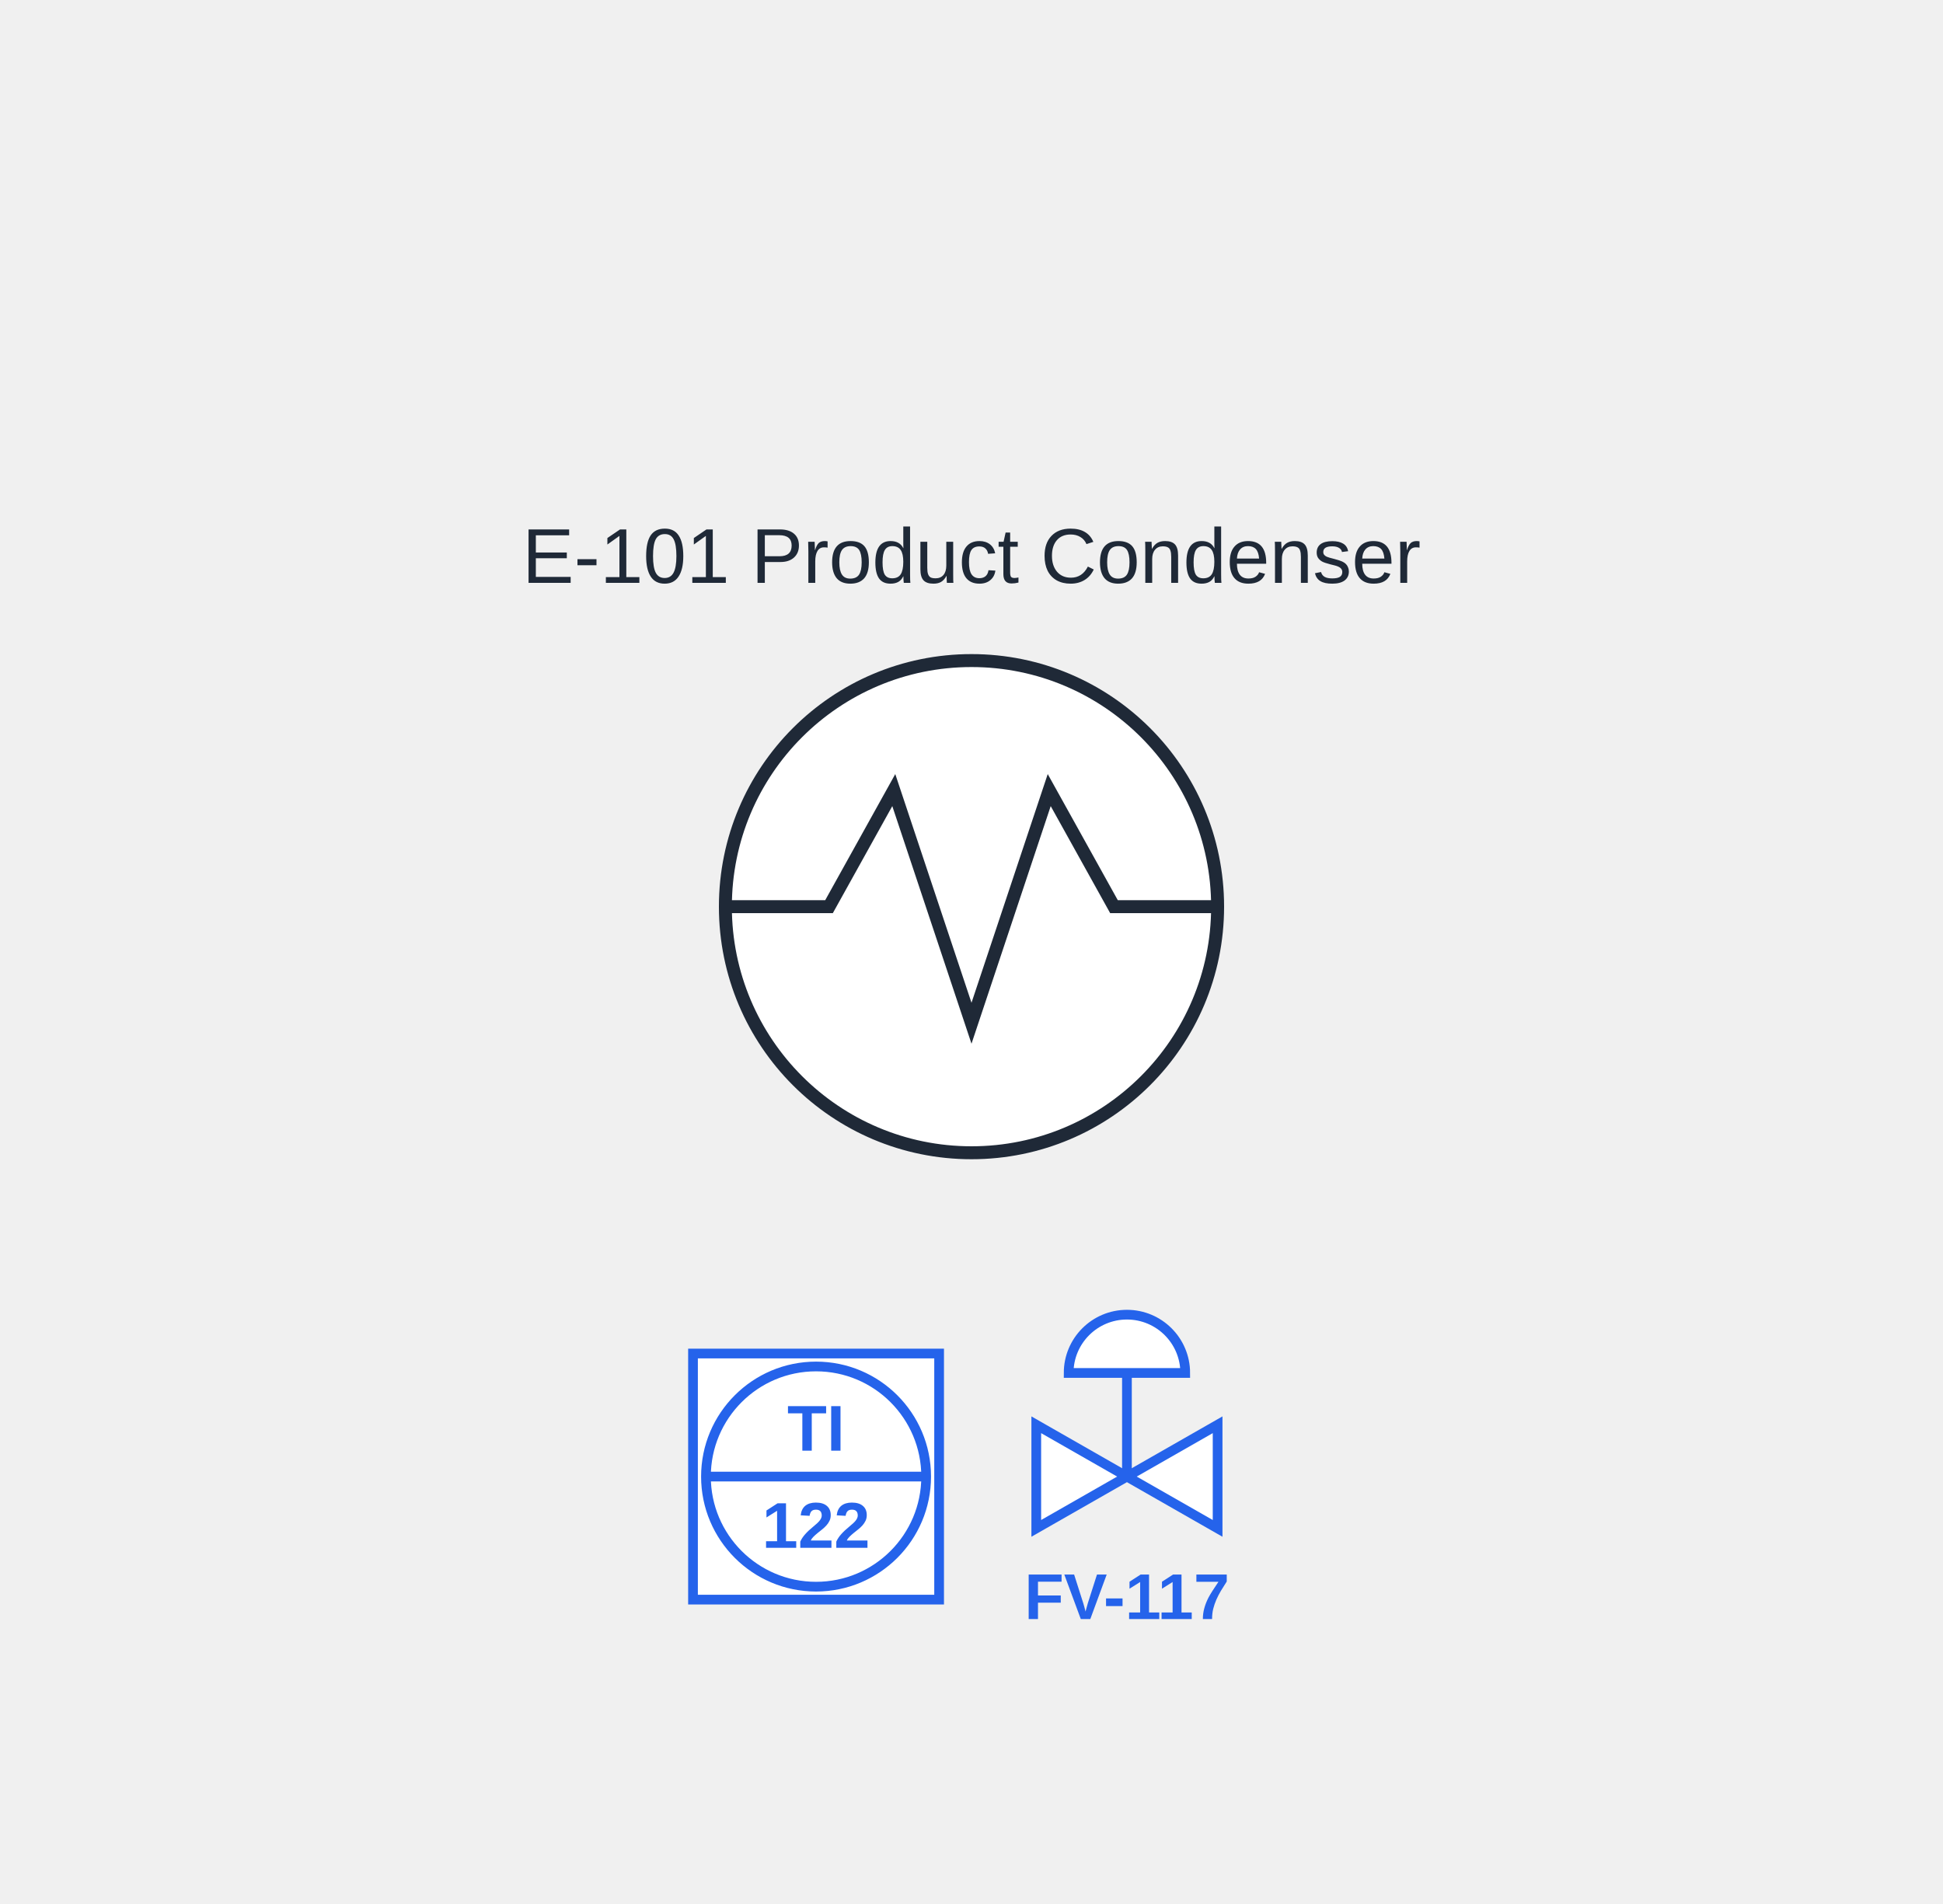
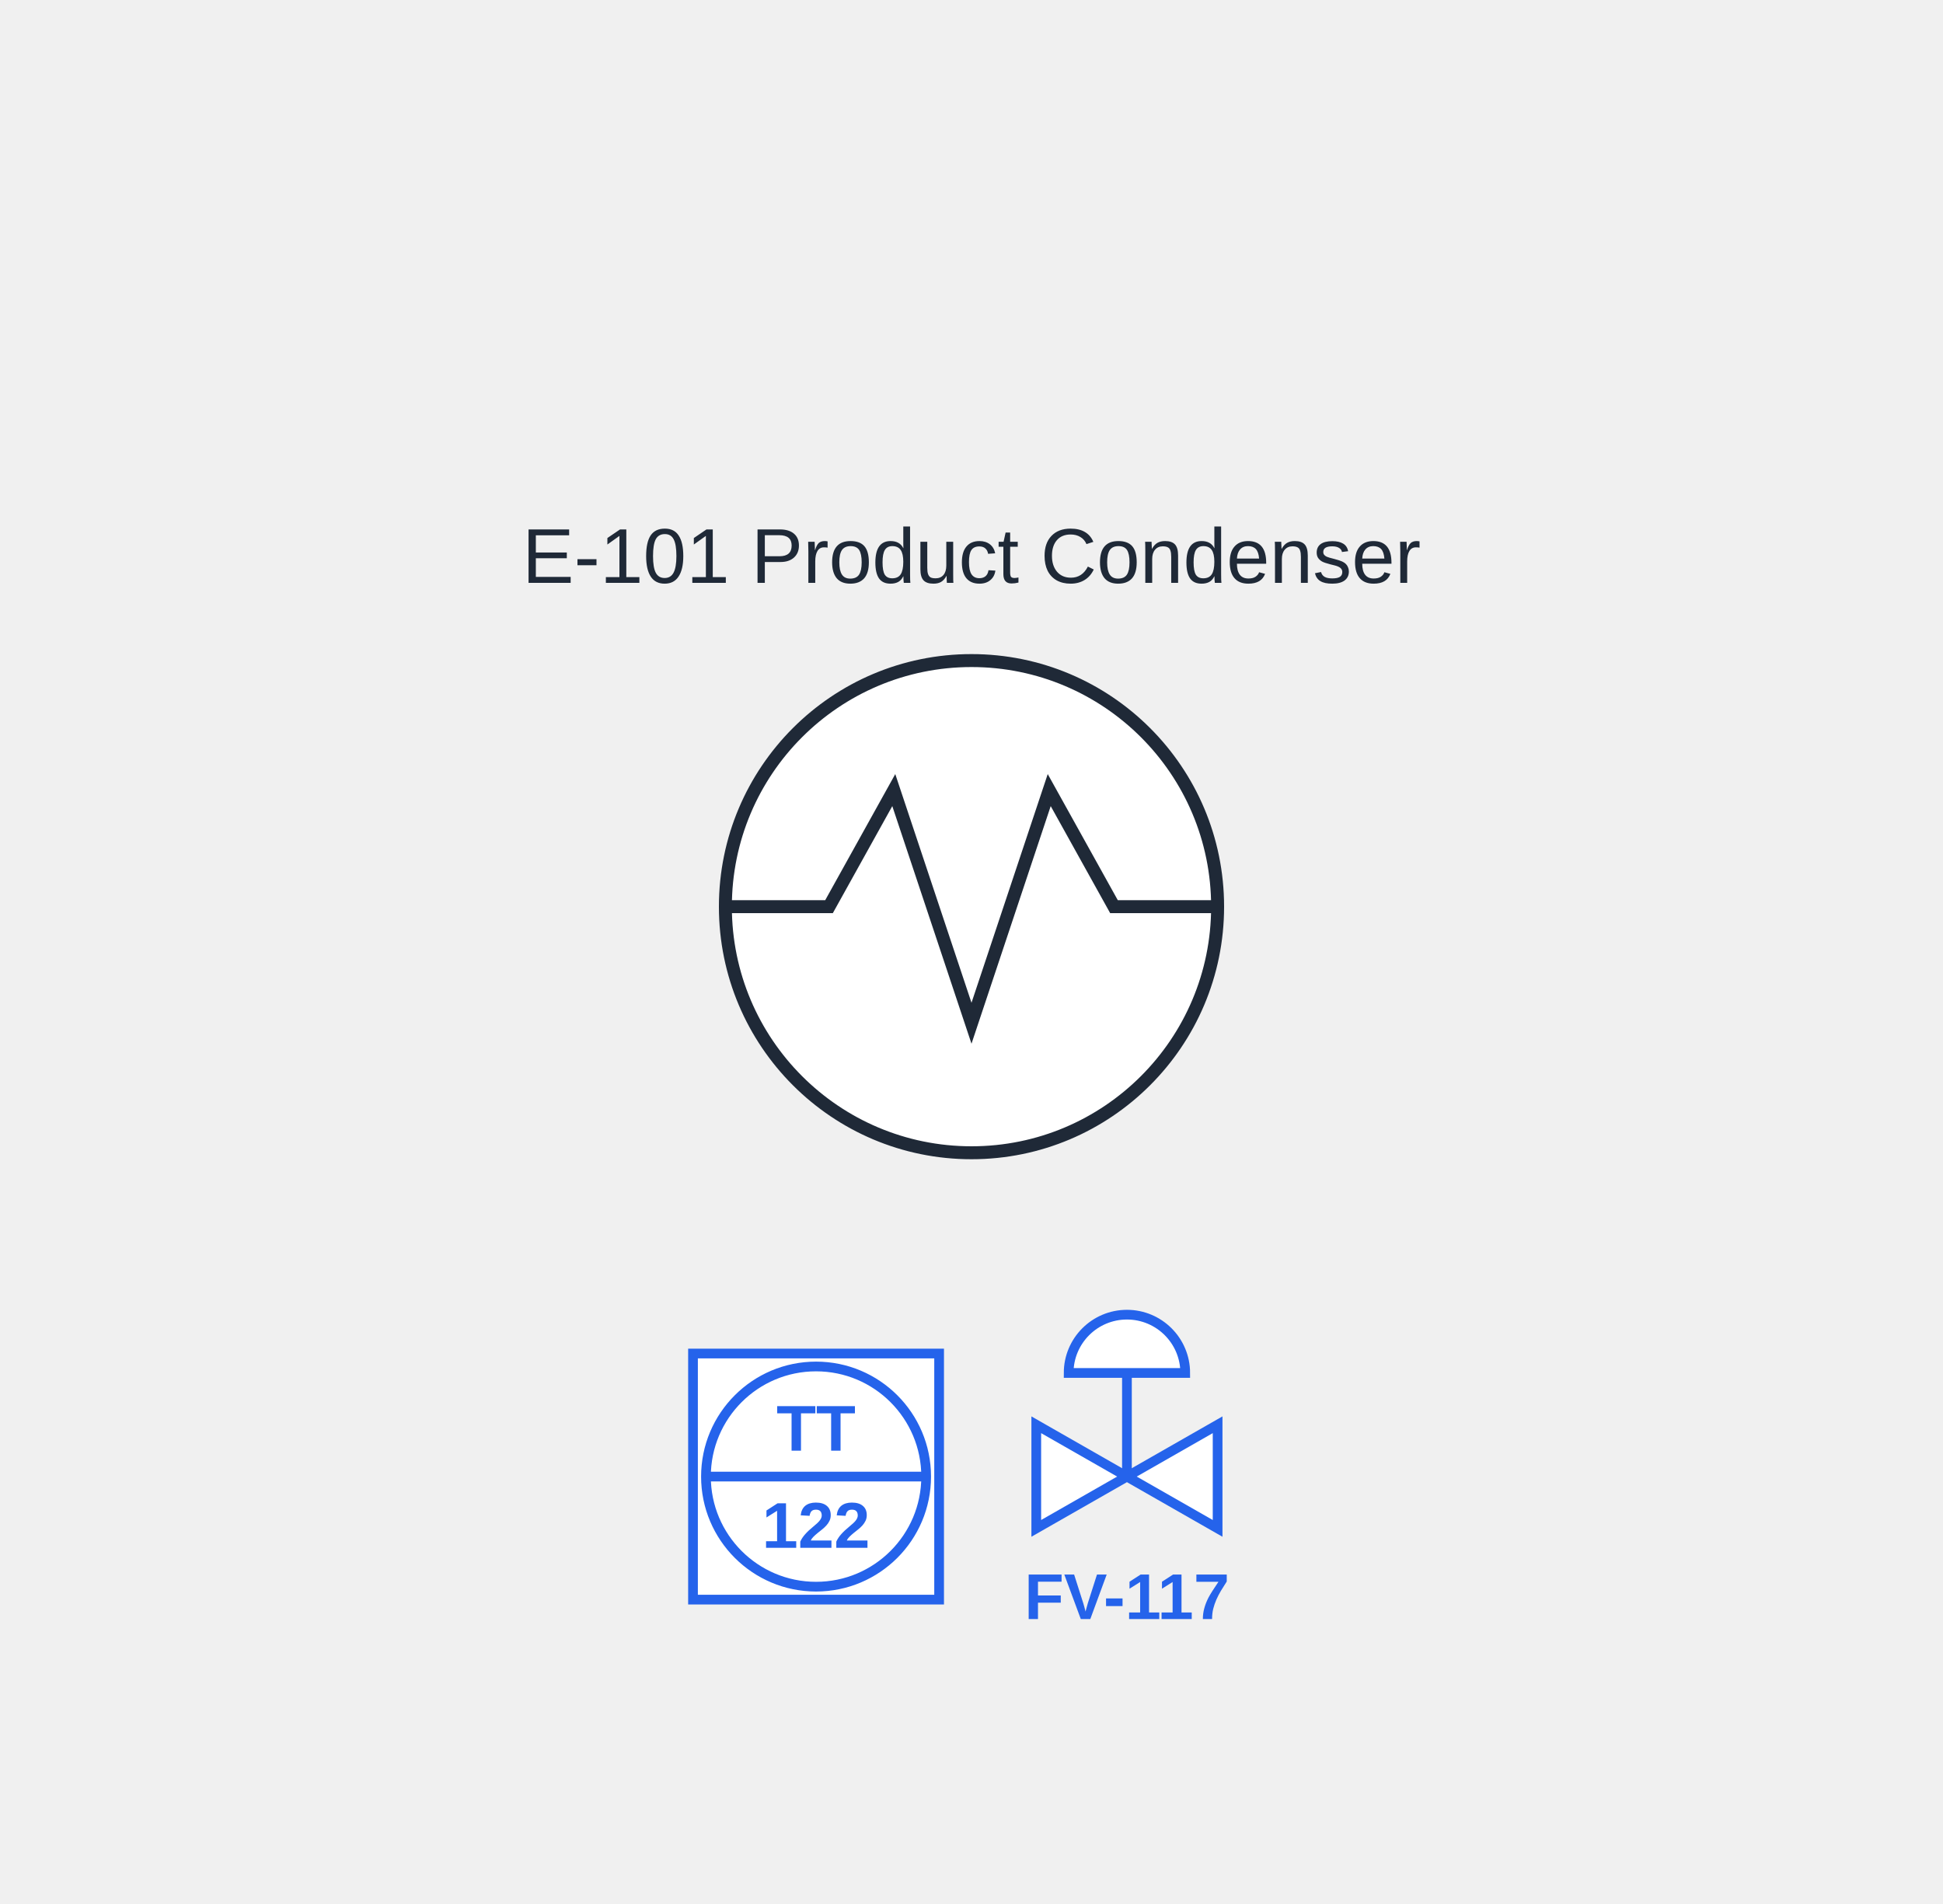
<svg xmlns="http://www.w3.org/2000/svg" viewBox="0 0 300 294" width="300" height="294">
  <defs>
    <style>.eq{fill:#fff;stroke:#1f2937;stroke-width:2}.ln{fill:none;stroke:#1f2937;stroke-width:2}.pipe{fill:none;stroke:#475569;stroke-width:2.5}.inst{fill:#fff;stroke:#2563eb;stroke-width:1.5}.t{font:12px Arial,sans-serif;fill:#1f2937}.ti{font:bold 10px Arial,sans-serif;fill:#2563eb}.ts{font:10px Arial,sans-serif;fill:#64748b}</style>
    <marker id="arr" viewBox="0 0 10 10" refX="9" refY="5" markerWidth="7" markerHeight="7" orient="auto-start-reverse">
      <path d="M0 0 L10 5 L0 10 z" fill="#475569" />
    </marker>
  </defs>
  <g id="E-101" data-asset="E-101" data-type="condenser" transform="translate(150,140)">
    <circle class="eq" r="38" />
    <path class="ln" d="M-38 0 L-22 0 L-12 -18 L0 18 L12 -18 L22 0 L38 0" />
    <text class="t" y="-50" text-anchor="middle">E-101 Product Condenser</text>
  </g>
-   <g id="TI-122" data-tag="TI-122" data-unit="E-101" data-uom="degC" transform="translate(126.0,228)">
+   <g id="TT-122" data-tag="TT-122" data-unit="E-101" data-uom="degC" transform="translate(126.0,228)">
    <rect class="inst" x="-19" y="-19" width="38" height="38" />
    <circle class="inst" r="17" />
    <line class="inst" x1="-17" y1="0" x2="17" y2="0" />
-     <text class="ti" y="-4" text-anchor="middle">TI</text>
+     <text class="ti" y="-4" text-anchor="middle">TT</text>
    <text class="ti" y="11" text-anchor="middle">122</text>
  </g>
  <g id="FV-117" data-tag="FV-117" data-unit="E-101" data-uom="%" transform="translate(174.0,228)">
    <path class="inst" d="M-14 -8 L14 8 L14 -8 L-14 8 Z" />
    <line class="inst" x1="0" y1="0" x2="0" y2="-16" />
    <path class="inst" d="M-9 -16 A9 9 0 0 1 9 -16 Z" />
    <text class="ti" y="22" text-anchor="middle">FV-117</text>
  </g>
</svg>
